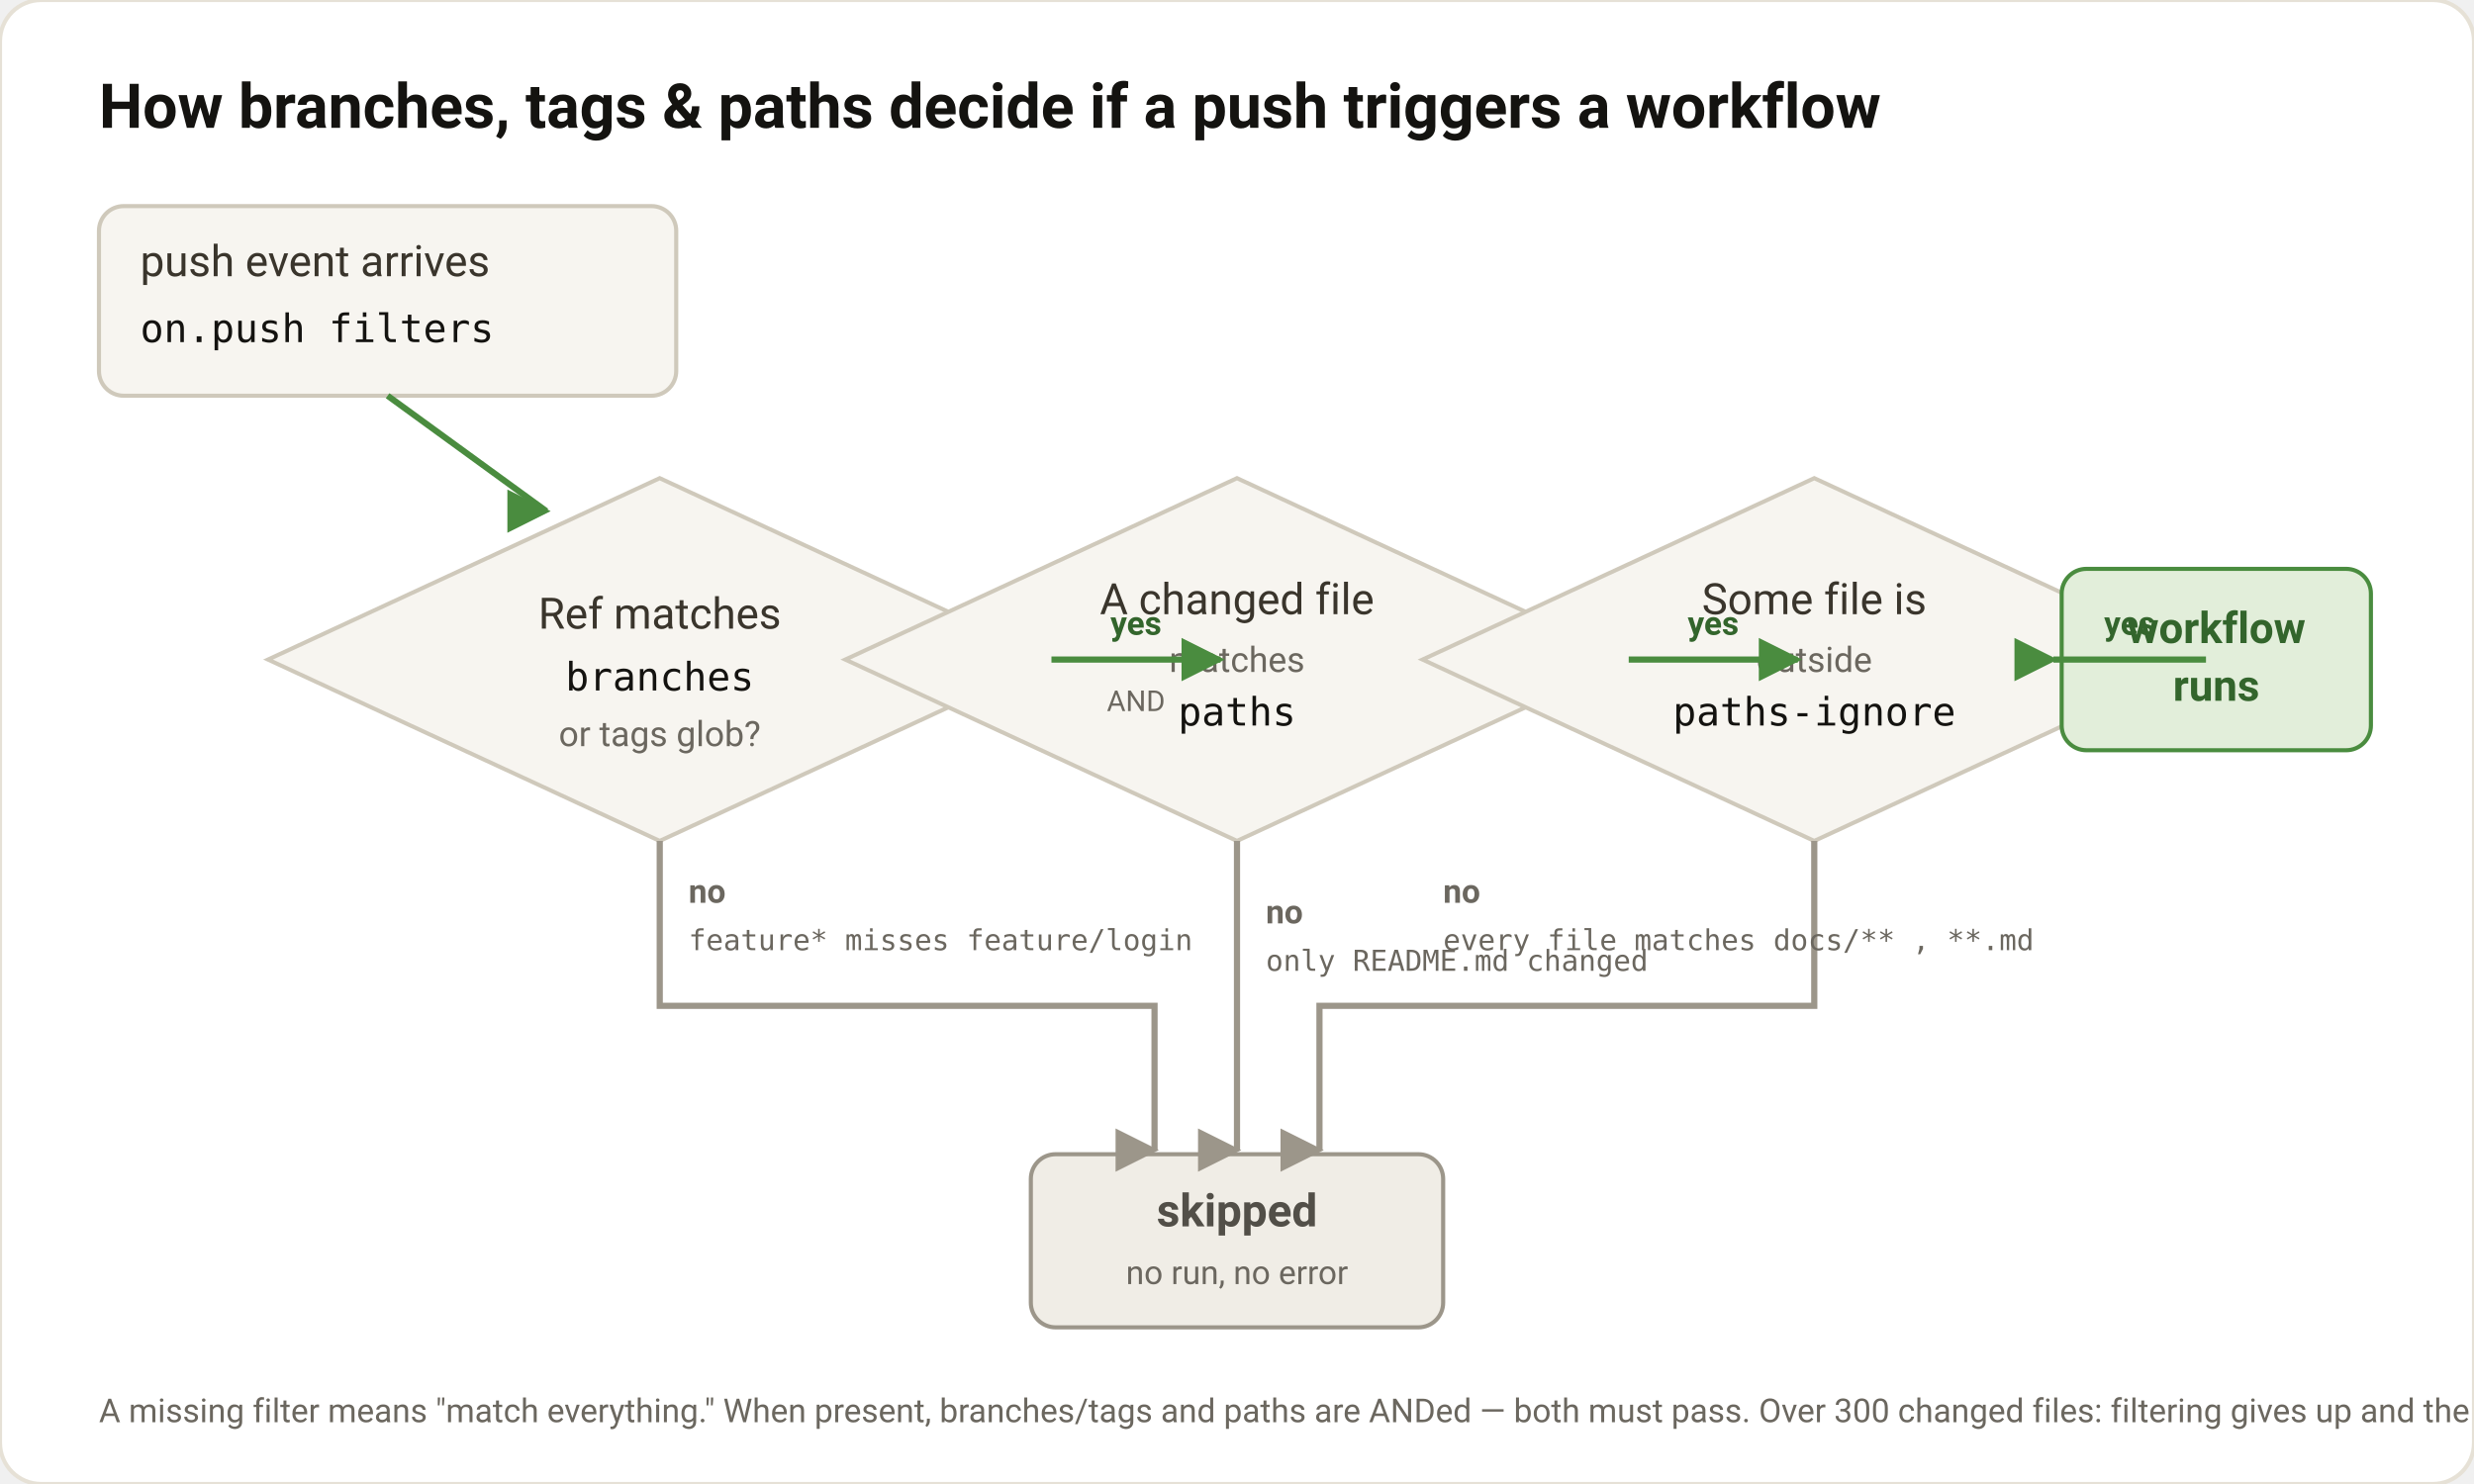
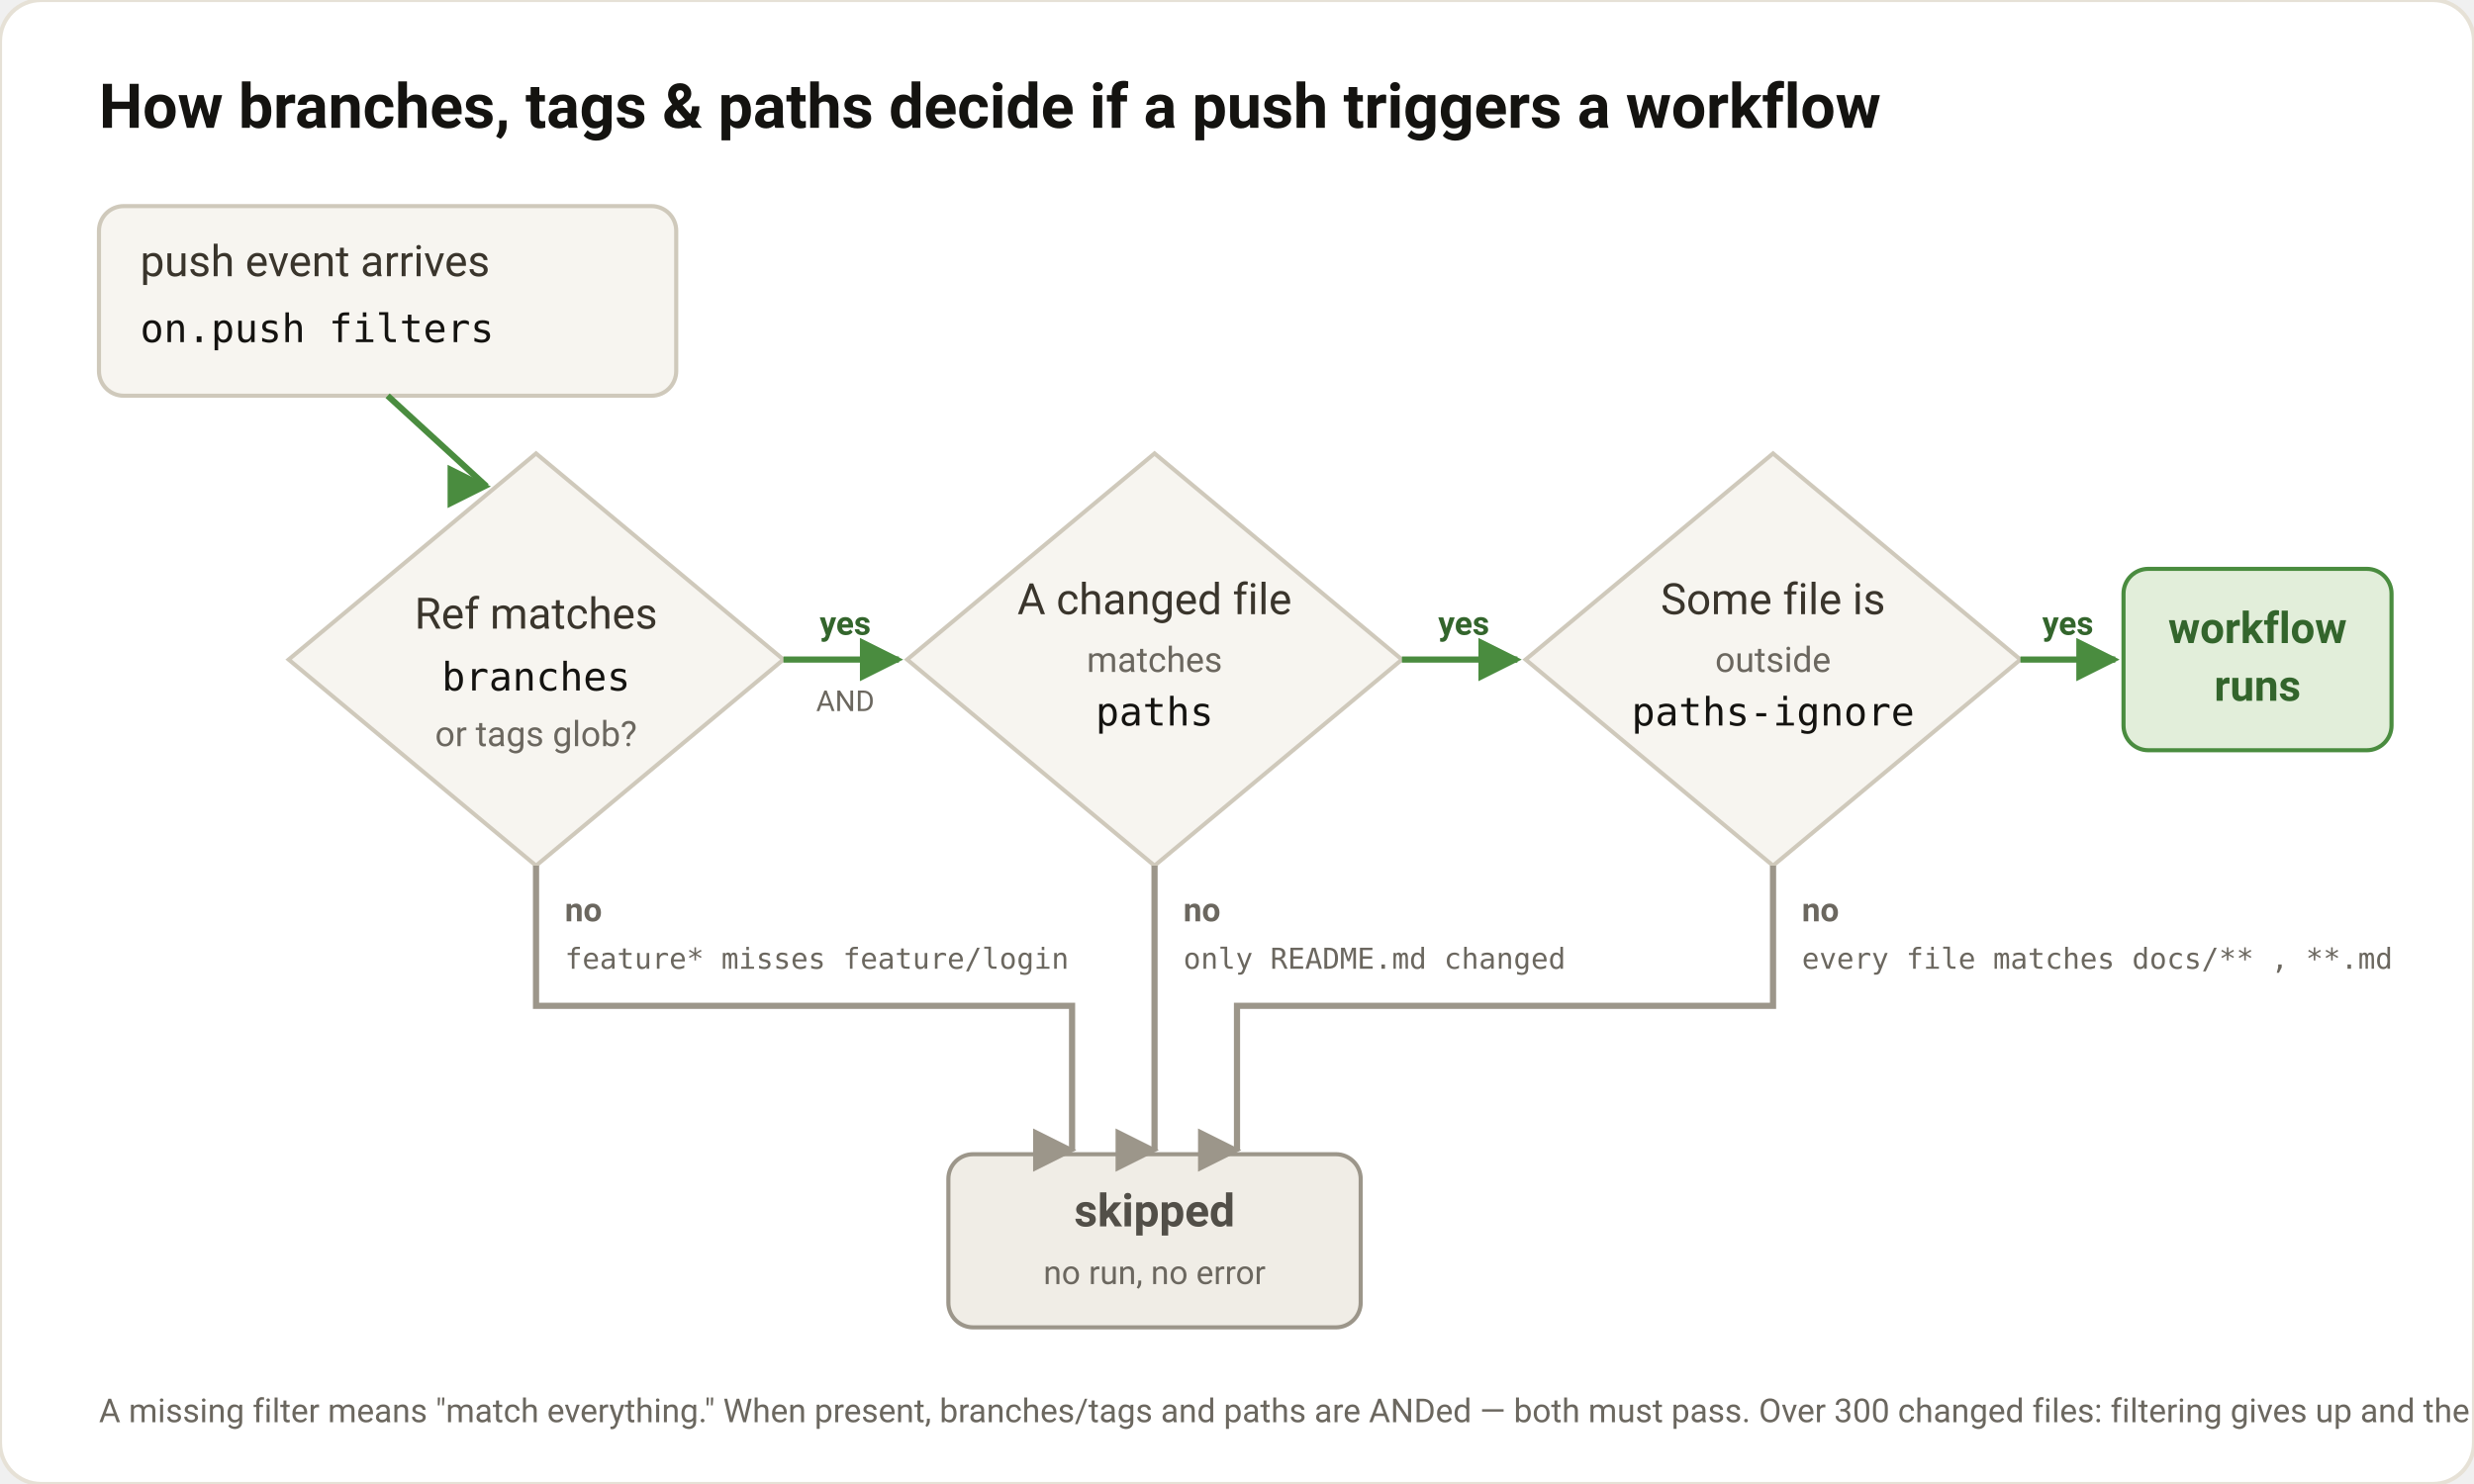
<svg xmlns="http://www.w3.org/2000/svg" viewBox="0 0 1200 720" role="img" aria-label="A decision flow showing how branches, tags and paths filters decide whether a GitHub Actions workflow triggers on a push">
  <defs>
    <marker id="ah" viewBox="0 0 10 10" refX="9" refY="5" markerWidth="7" markerHeight="7" orient="auto-start-end">
      <path d="M0 0 L10 5 L0 10 z" fill="#4a8c3f" />
    </marker>
    <marker id="ahr" viewBox="0 0 10 10" refX="9" refY="5" markerWidth="7" markerHeight="7" orient="auto-start-end">
      <path d="M0 0 L10 5 L0 10 z" fill="#c2321f" />
    </marker>
    <marker id="ahg" viewBox="0 0 10 10" refX="9" refY="5" markerWidth="7" markerHeight="7" orient="auto-start-end">
      <path d="M0 0 L10 5 L0 10 z" fill="#9c968a" />
    </marker>
  </defs>
  <rect width="1200" height="720" rx="20" fill="#ffffff" stroke="#e6e1d6" stroke-width="2" />
  <text x="48" y="62" font-family="ui-sans-serif, system-ui, Segoe UI, Roboto, sans-serif" font-size="30" font-weight="700" fill="#141310">How branches, tags &amp; paths decide if a push triggers a workflow</text>
  <rect x="48" y="100" width="280" height="92" rx="12" fill="#f7f5f0" stroke="#cfc9bb" stroke-width="2" />
  <text x="68" y="134" font-family="ui-sans-serif, system-ui, Segoe UI, Roboto, sans-serif" font-size="21" fill="#3a352c">push event arrives</text>
  <text x="68" y="166" font-family="ui-monospace, SFMono-Regular, Menlo, Consolas, monospace" font-size="19" fill="#141310">on.push filters</text>
-   <path d="M188 232 L378 320 L188 408 L-2 320 Z" transform="translate(132,0)" fill="#f7f5f0" stroke="#cfc9bb" stroke-width="2" />
-   <text x="320" y="305" text-anchor="middle" font-family="ui-sans-serif, system-ui, Segoe UI, Roboto, sans-serif" font-size="21" fill="#3a352c">Ref matches</text>
-   <text x="320" y="335" text-anchor="middle" font-family="ui-monospace, SFMono-Regular, Menlo, Consolas, monospace" font-size="19" fill="#141310">branches</text>
-   <text x="320" y="362" text-anchor="middle" font-family="ui-sans-serif, system-ui, Segoe UI, Roboto, sans-serif" font-size="17" fill="#6b675f">or tags glob?</text>
-   <line x1="188" y1="192" x2="265" y2="248" stroke="#4a8c3f" stroke-width="3" marker-end="url(#ah)" />
-   <path d="M188 232 L378 320 L188 408 L-2 320 Z" transform="translate(412,0)" fill="#f7f5f0" stroke="#cfc9bb" stroke-width="2" />
-   <text x="600" y="298" text-anchor="middle" font-family="ui-sans-serif, system-ui, Segoe UI, Roboto, sans-serif" font-size="21" fill="#3a352c">A changed file</text>
-   <text x="600" y="326" text-anchor="middle" font-family="ui-sans-serif, system-ui, Segoe UI, Roboto, sans-serif" font-size="17" fill="#6b675f">matches</text>
-   <text x="600" y="352" text-anchor="middle" font-family="ui-monospace, SFMono-Regular, Menlo, Consolas, monospace" font-size="19" fill="#141310">paths</text>
-   <line x1="510" y1="320" x2="592" y2="320" stroke="#4a8c3f" stroke-width="3" marker-end="url(#ah)" />
-   <text x="551" y="308" text-anchor="middle" font-family="ui-sans-serif, system-ui, Segoe UI, Roboto, sans-serif" font-size="16" font-weight="700" fill="#33652c">yes</text>
-   <text x="551" y="345" text-anchor="middle" font-family="ui-sans-serif, system-ui, Segoe UI, Roboto, sans-serif" font-size="14" fill="#6b675f">AND</text>
-   <path d="M188 232 L378 320 L188 408 L-2 320 Z" transform="translate(692,0)" fill="#f7f5f0" stroke="#cfc9bb" stroke-width="2" />
-   <text x="880" y="298" text-anchor="middle" font-family="ui-sans-serif, system-ui, Segoe UI, Roboto, sans-serif" font-size="21" fill="#3a352c">Some file is</text>
-   <text x="880" y="326" text-anchor="middle" font-family="ui-sans-serif, system-ui, Segoe UI, Roboto, sans-serif" font-size="17" fill="#6b675f">outside</text>
-   <text x="880" y="352" text-anchor="middle" font-family="ui-monospace, SFMono-Regular, Menlo, Consolas, monospace" font-size="19" fill="#141310">paths-ignore</text>
-   <line x1="790" y1="320" x2="872" y2="320" stroke="#4a8c3f" stroke-width="3" marker-end="url(#ah)" />
-   <text x="831" y="308" text-anchor="middle" font-family="ui-sans-serif, system-ui, Segoe UI, Roboto, sans-serif" font-size="16" font-weight="700" fill="#33652c">yes</text>
-   <rect x="1000" y="276" width="150" height="88" rx="12" fill="#e2eeda" stroke="#4a8c3f" stroke-width="2" />
-   <text x="1075" y="312" text-anchor="middle" font-family="ui-sans-serif, system-ui, Segoe UI, Roboto, sans-serif" font-size="21" font-weight="700" fill="#33652c">workflow</text>
-   <text x="1075" y="340" text-anchor="middle" font-family="ui-sans-serif, system-ui, Segoe UI, Roboto, sans-serif" font-size="21" font-weight="700" fill="#33652c">runs</text>
-   <line x1="1070" y1="320" x2="996" y2="320" stroke="#4a8c3f" stroke-width="3" marker-end="url(#ah)" />
-   <text x="1033" y="308" text-anchor="middle" font-family="ui-sans-serif, system-ui, Segoe UI, Roboto, sans-serif" font-size="16" font-weight="700" fill="#33652c">yes</text>
-   <rect x="500" y="560" width="200" height="84" rx="12" fill="#f0ede6" stroke="#9c968a" stroke-width="2" />
-   <text x="600" y="595" text-anchor="middle" font-family="ui-sans-serif, system-ui, Segoe UI, Roboto, sans-serif" font-size="22" font-weight="700" fill="#524f48">skipped</text>
-   <text x="600" y="623" text-anchor="middle" font-family="ui-sans-serif, system-ui, Segoe UI, Roboto, sans-serif" font-size="16" fill="#6b675f">no run, no error</text>
-   <path d="M320 408 L320 488 L560 488 L560 558" fill="none" stroke="#9c968a" stroke-width="3" marker-end="url(#ahg)" />
-   <text x="334" y="438" font-family="ui-sans-serif, system-ui, Segoe UI, Roboto, sans-serif" font-size="16" font-weight="700" fill="#6b675f">no</text>
-   <text x="334" y="461" font-family="ui-monospace, SFMono-Regular, Menlo, Consolas, monospace" font-size="14" fill="#6b675f">feature* misses feature/login</text>
-   <path d="M600 408 L600 558" fill="none" stroke="#9c968a" stroke-width="3" marker-end="url(#ahg)" />
-   <text x="614" y="448" font-family="ui-sans-serif, system-ui, Segoe UI, Roboto, sans-serif" font-size="16" font-weight="700" fill="#6b675f">no</text>
-   <text x="614" y="471" font-family="ui-monospace, SFMono-Regular, Menlo, Consolas, monospace" font-size="14" fill="#6b675f">only README.md changed</text>
-   <path d="M880 408 L880 488 L640 488 L640 558" fill="none" stroke="#9c968a" stroke-width="3" marker-end="url(#ahg)" />
-   <text x="700" y="438" font-family="ui-sans-serif, system-ui, Segoe UI, Roboto, sans-serif" font-size="16" font-weight="700" fill="#6b675f">no</text>
-   <text x="700" y="461" font-family="ui-monospace, SFMono-Regular, Menlo, Consolas, monospace" font-size="14" fill="#6b675f">every file matches docs/** , **.md</text>
+   <path d="M120 220 L240 320 L120 420 L0 320 Z" transform="translate(140,0)" fill="#f7f5f0" stroke="#cfc9bb" stroke-width="2" />
+   <text x="260" y="305" text-anchor="middle" font-family="ui-sans-serif, system-ui, Segoe UI, Roboto, sans-serif" font-size="21" fill="#3a352c">Ref matches</text>
+   <text x="260" y="335" text-anchor="middle" font-family="ui-monospace, SFMono-Regular, Menlo, Consolas, monospace" font-size="19" fill="#141310">branches</text>
+   <text x="260" y="362" text-anchor="middle" font-family="ui-sans-serif, system-ui, Segoe UI, Roboto, sans-serif" font-size="17" fill="#6b675f">or tags glob?</text>
+   <line x1="188" y1="192" x2="236" y2="236" stroke="#4a8c3f" stroke-width="3" marker-end="url(#ah)" />
+   <path d="M120 220 L240 320 L120 420 L0 320 Z" transform="translate(440,0)" fill="#f7f5f0" stroke="#cfc9bb" stroke-width="2" />
+   <text x="560" y="298" text-anchor="middle" font-family="ui-sans-serif, system-ui, Segoe UI, Roboto, sans-serif" font-size="21" fill="#3a352c">A changed file</text>
+   <text x="560" y="326" text-anchor="middle" font-family="ui-sans-serif, system-ui, Segoe UI, Roboto, sans-serif" font-size="17" fill="#6b675f">matches</text>
+   <text x="560" y="352" text-anchor="middle" font-family="ui-monospace, SFMono-Regular, Menlo, Consolas, monospace" font-size="19" fill="#141310">paths</text>
+   <line x1="380" y1="320" x2="436" y2="320" stroke="#4a8c3f" stroke-width="3" marker-end="url(#ah)" />
+   <text x="410" y="308" text-anchor="middle" font-family="ui-sans-serif, system-ui, Segoe UI, Roboto, sans-serif" font-size="16" font-weight="700" fill="#33652c">yes</text>
+   <text x="410" y="345" text-anchor="middle" font-family="ui-sans-serif, system-ui, Segoe UI, Roboto, sans-serif" font-size="14" fill="#6b675f">AND</text>
+   <path d="M120 220 L240 320 L120 420 L0 320 Z" transform="translate(740,0)" fill="#f7f5f0" stroke="#cfc9bb" stroke-width="2" />
+   <text x="860" y="298" text-anchor="middle" font-family="ui-sans-serif, system-ui, Segoe UI, Roboto, sans-serif" font-size="21" fill="#3a352c">Some file is</text>
+   <text x="860" y="326" text-anchor="middle" font-family="ui-sans-serif, system-ui, Segoe UI, Roboto, sans-serif" font-size="17" fill="#6b675f">outside</text>
+   <text x="860" y="352" text-anchor="middle" font-family="ui-monospace, SFMono-Regular, Menlo, Consolas, monospace" font-size="19" fill="#141310">paths-ignore</text>
+   <line x1="680" y1="320" x2="736" y2="320" stroke="#4a8c3f" stroke-width="3" marker-end="url(#ah)" />
+   <text x="710" y="308" text-anchor="middle" font-family="ui-sans-serif, system-ui, Segoe UI, Roboto, sans-serif" font-size="16" font-weight="700" fill="#33652c">yes</text>
+   <rect x="1030" y="276" width="130" height="88" rx="12" fill="#e2eeda" stroke="#4a8c3f" stroke-width="2" />
+   <text x="1095" y="312" text-anchor="middle" font-family="ui-sans-serif, system-ui, Segoe UI, Roboto, sans-serif" font-size="21" font-weight="700" fill="#33652c">workflow</text>
+   <text x="1095" y="340" text-anchor="middle" font-family="ui-sans-serif, system-ui, Segoe UI, Roboto, sans-serif" font-size="21" font-weight="700" fill="#33652c">runs</text>
+   <line x1="980" y1="320" x2="1026" y2="320" stroke="#4a8c3f" stroke-width="3" marker-end="url(#ah)" />
+   <text x="1003" y="308" text-anchor="middle" font-family="ui-sans-serif, system-ui, Segoe UI, Roboto, sans-serif" font-size="16" font-weight="700" fill="#33652c">yes</text>
+   <rect x="460" y="560" width="200" height="84" rx="12" fill="#f0ede6" stroke="#9c968a" stroke-width="2" />
+   <text x="560" y="595" text-anchor="middle" font-family="ui-sans-serif, system-ui, Segoe UI, Roboto, sans-serif" font-size="22" font-weight="700" fill="#524f48">skipped</text>
+   <text x="560" y="623" text-anchor="middle" font-family="ui-sans-serif, system-ui, Segoe UI, Roboto, sans-serif" font-size="16" fill="#6b675f">no run, no error</text>
+   <path d="M260 420 L260 488 L520 488 L520 558" fill="none" stroke="#9c968a" stroke-width="3" marker-end="url(#ahg)" />
+   <text x="274" y="447" font-family="ui-sans-serif, system-ui, Segoe UI, Roboto, sans-serif" font-size="16" font-weight="700" fill="#6b675f">no</text>
+   <text x="274" y="470" font-family="ui-monospace, SFMono-Regular, Menlo, Consolas, monospace" font-size="14" fill="#6b675f">feature* misses feature/login</text>
+   <path d="M560 420 L560 558" fill="none" stroke="#9c968a" stroke-width="3" marker-end="url(#ahg)" />
+   <text x="574" y="447" font-family="ui-sans-serif, system-ui, Segoe UI, Roboto, sans-serif" font-size="16" font-weight="700" fill="#6b675f">no</text>
+   <text x="574" y="470" font-family="ui-monospace, SFMono-Regular, Menlo, Consolas, monospace" font-size="14" fill="#6b675f">only README.md changed</text>
+   <path d="M860 420 L860 488 L600 488 L600 558" fill="none" stroke="#9c968a" stroke-width="3" marker-end="url(#ahg)" />
+   <text x="874" y="447" font-family="ui-sans-serif, system-ui, Segoe UI, Roboto, sans-serif" font-size="16" font-weight="700" fill="#6b675f">no</text>
+   <text x="874" y="470" font-family="ui-monospace, SFMono-Regular, Menlo, Consolas, monospace" font-size="14" fill="#6b675f">every file matches docs/** , **.md</text>
  <text x="48" y="690" font-family="ui-sans-serif, system-ui, Segoe UI, Roboto, sans-serif" font-size="16" fill="#6b675f">A missing filter means "match everything." When present, branches/tags and paths are ANDed — both must pass. Over 300 changed files: filtering gives up and the run proceeds.</text>
</svg>
